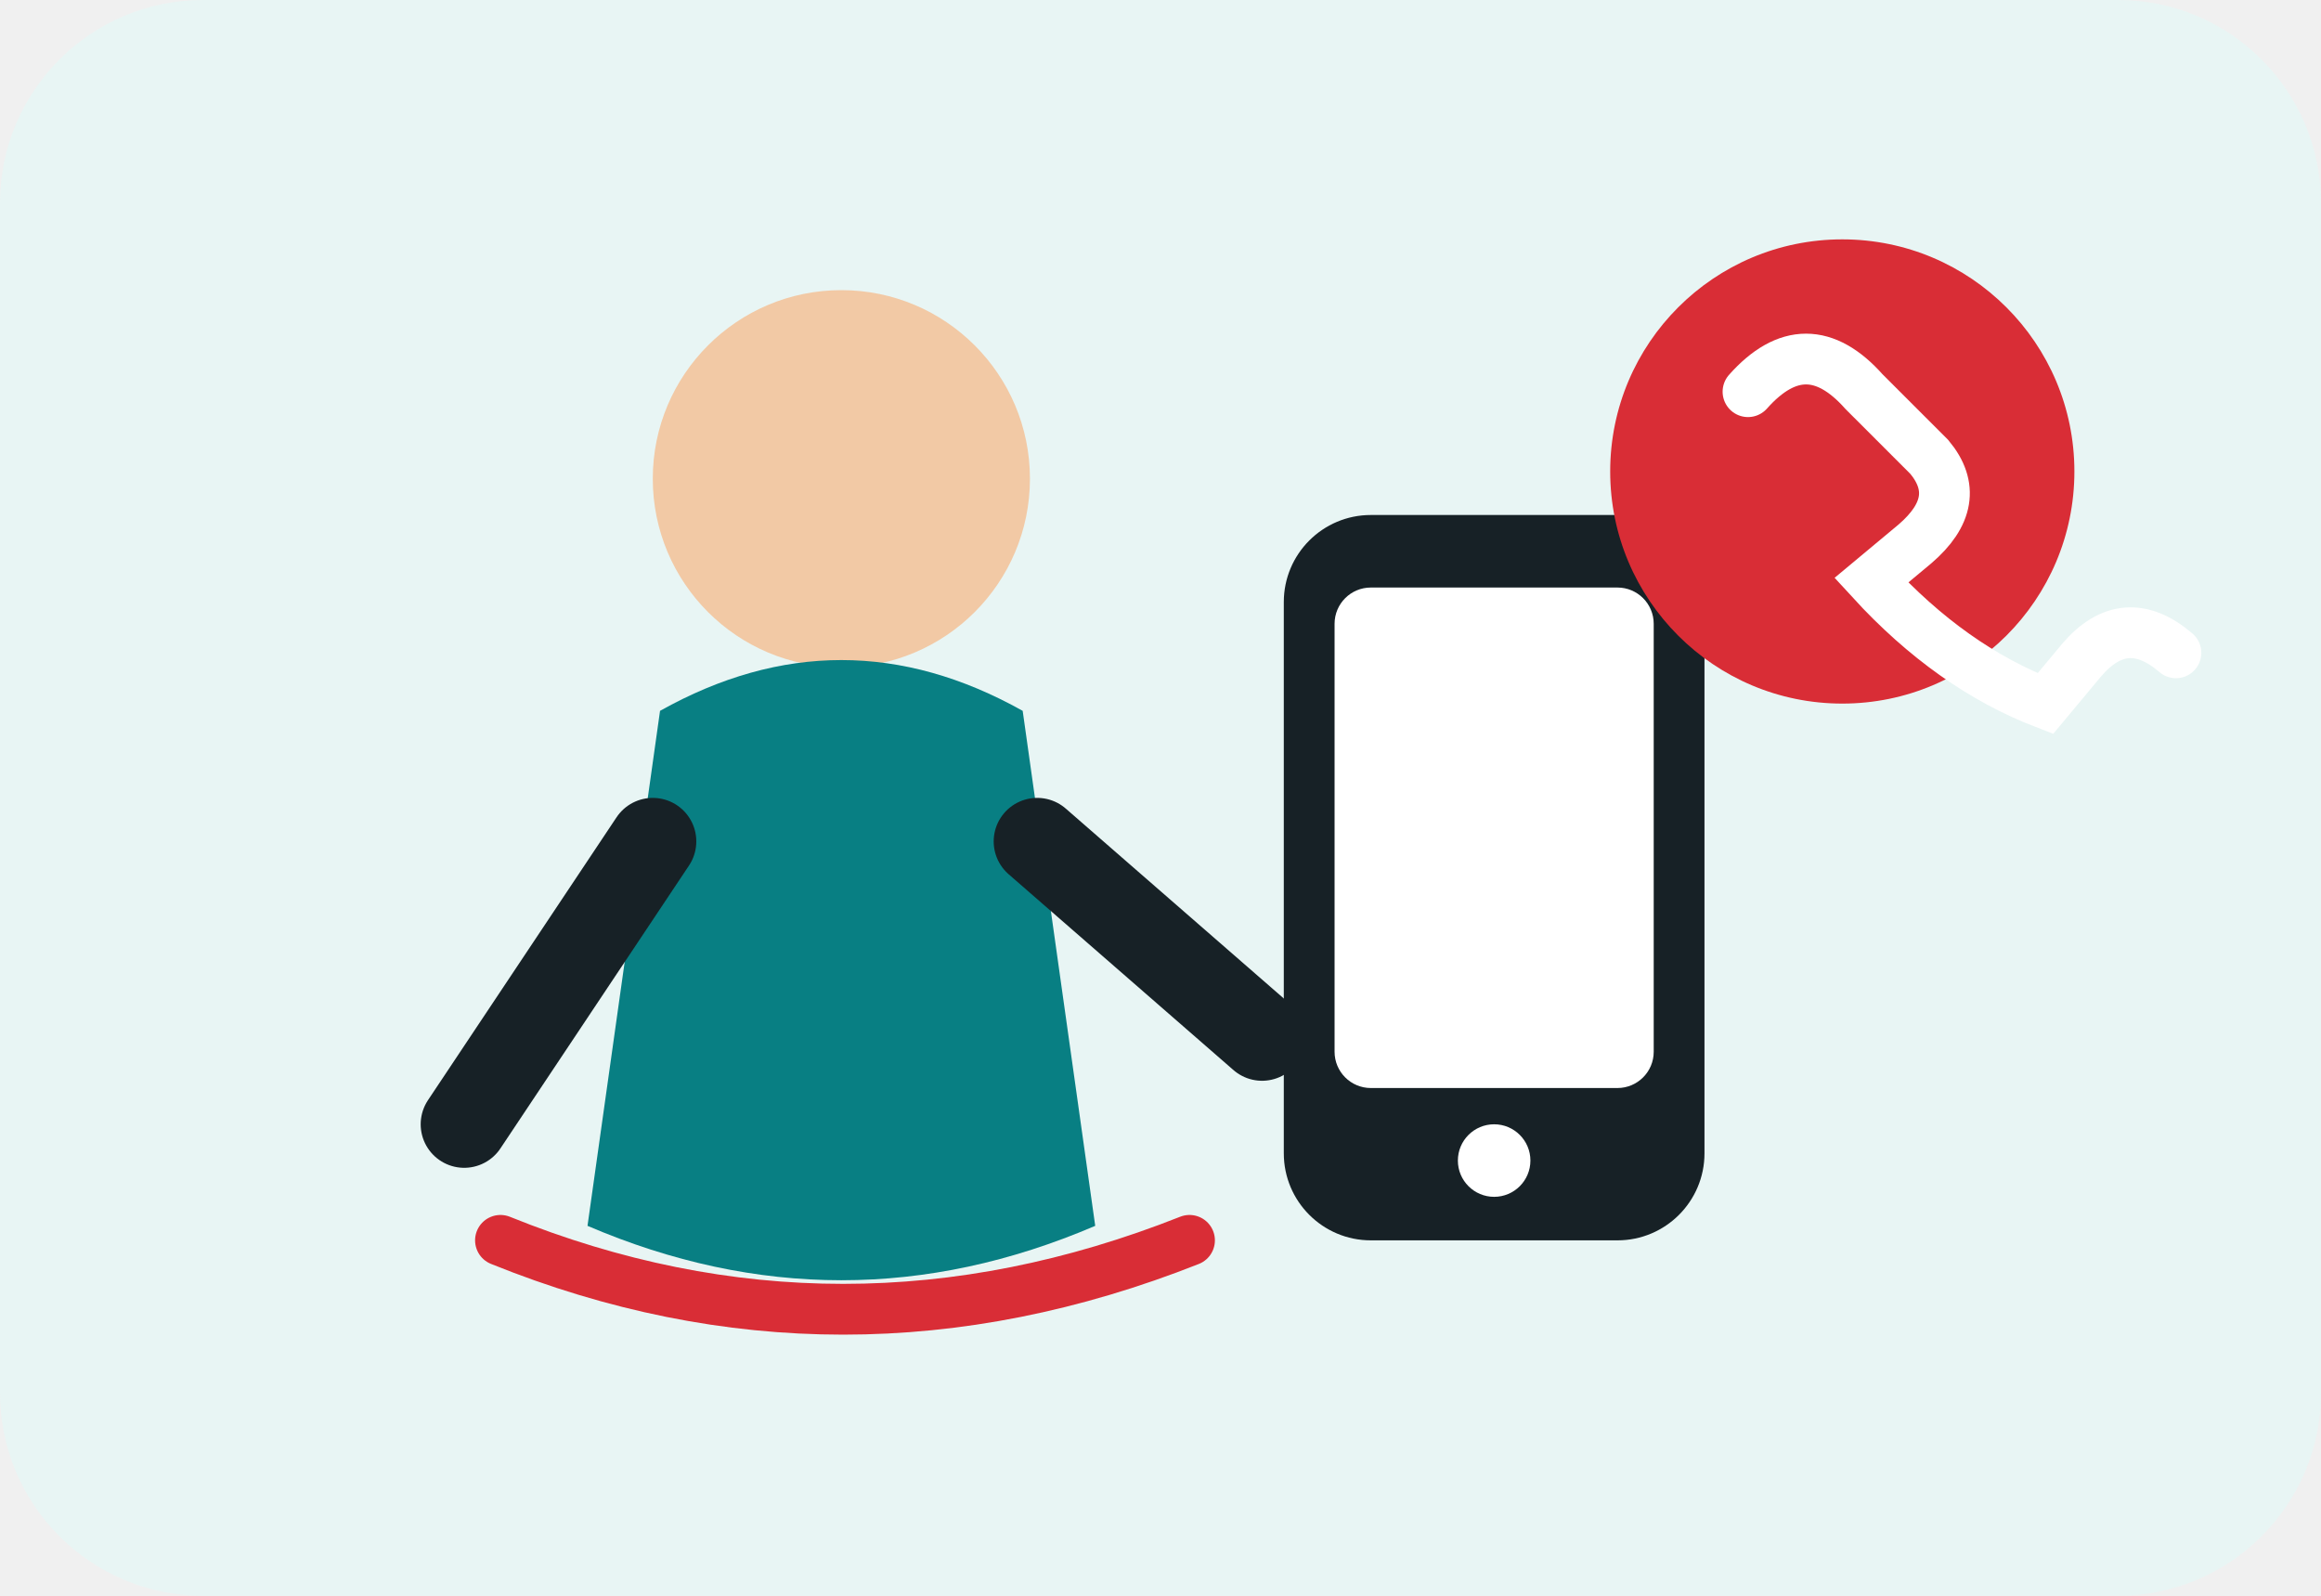
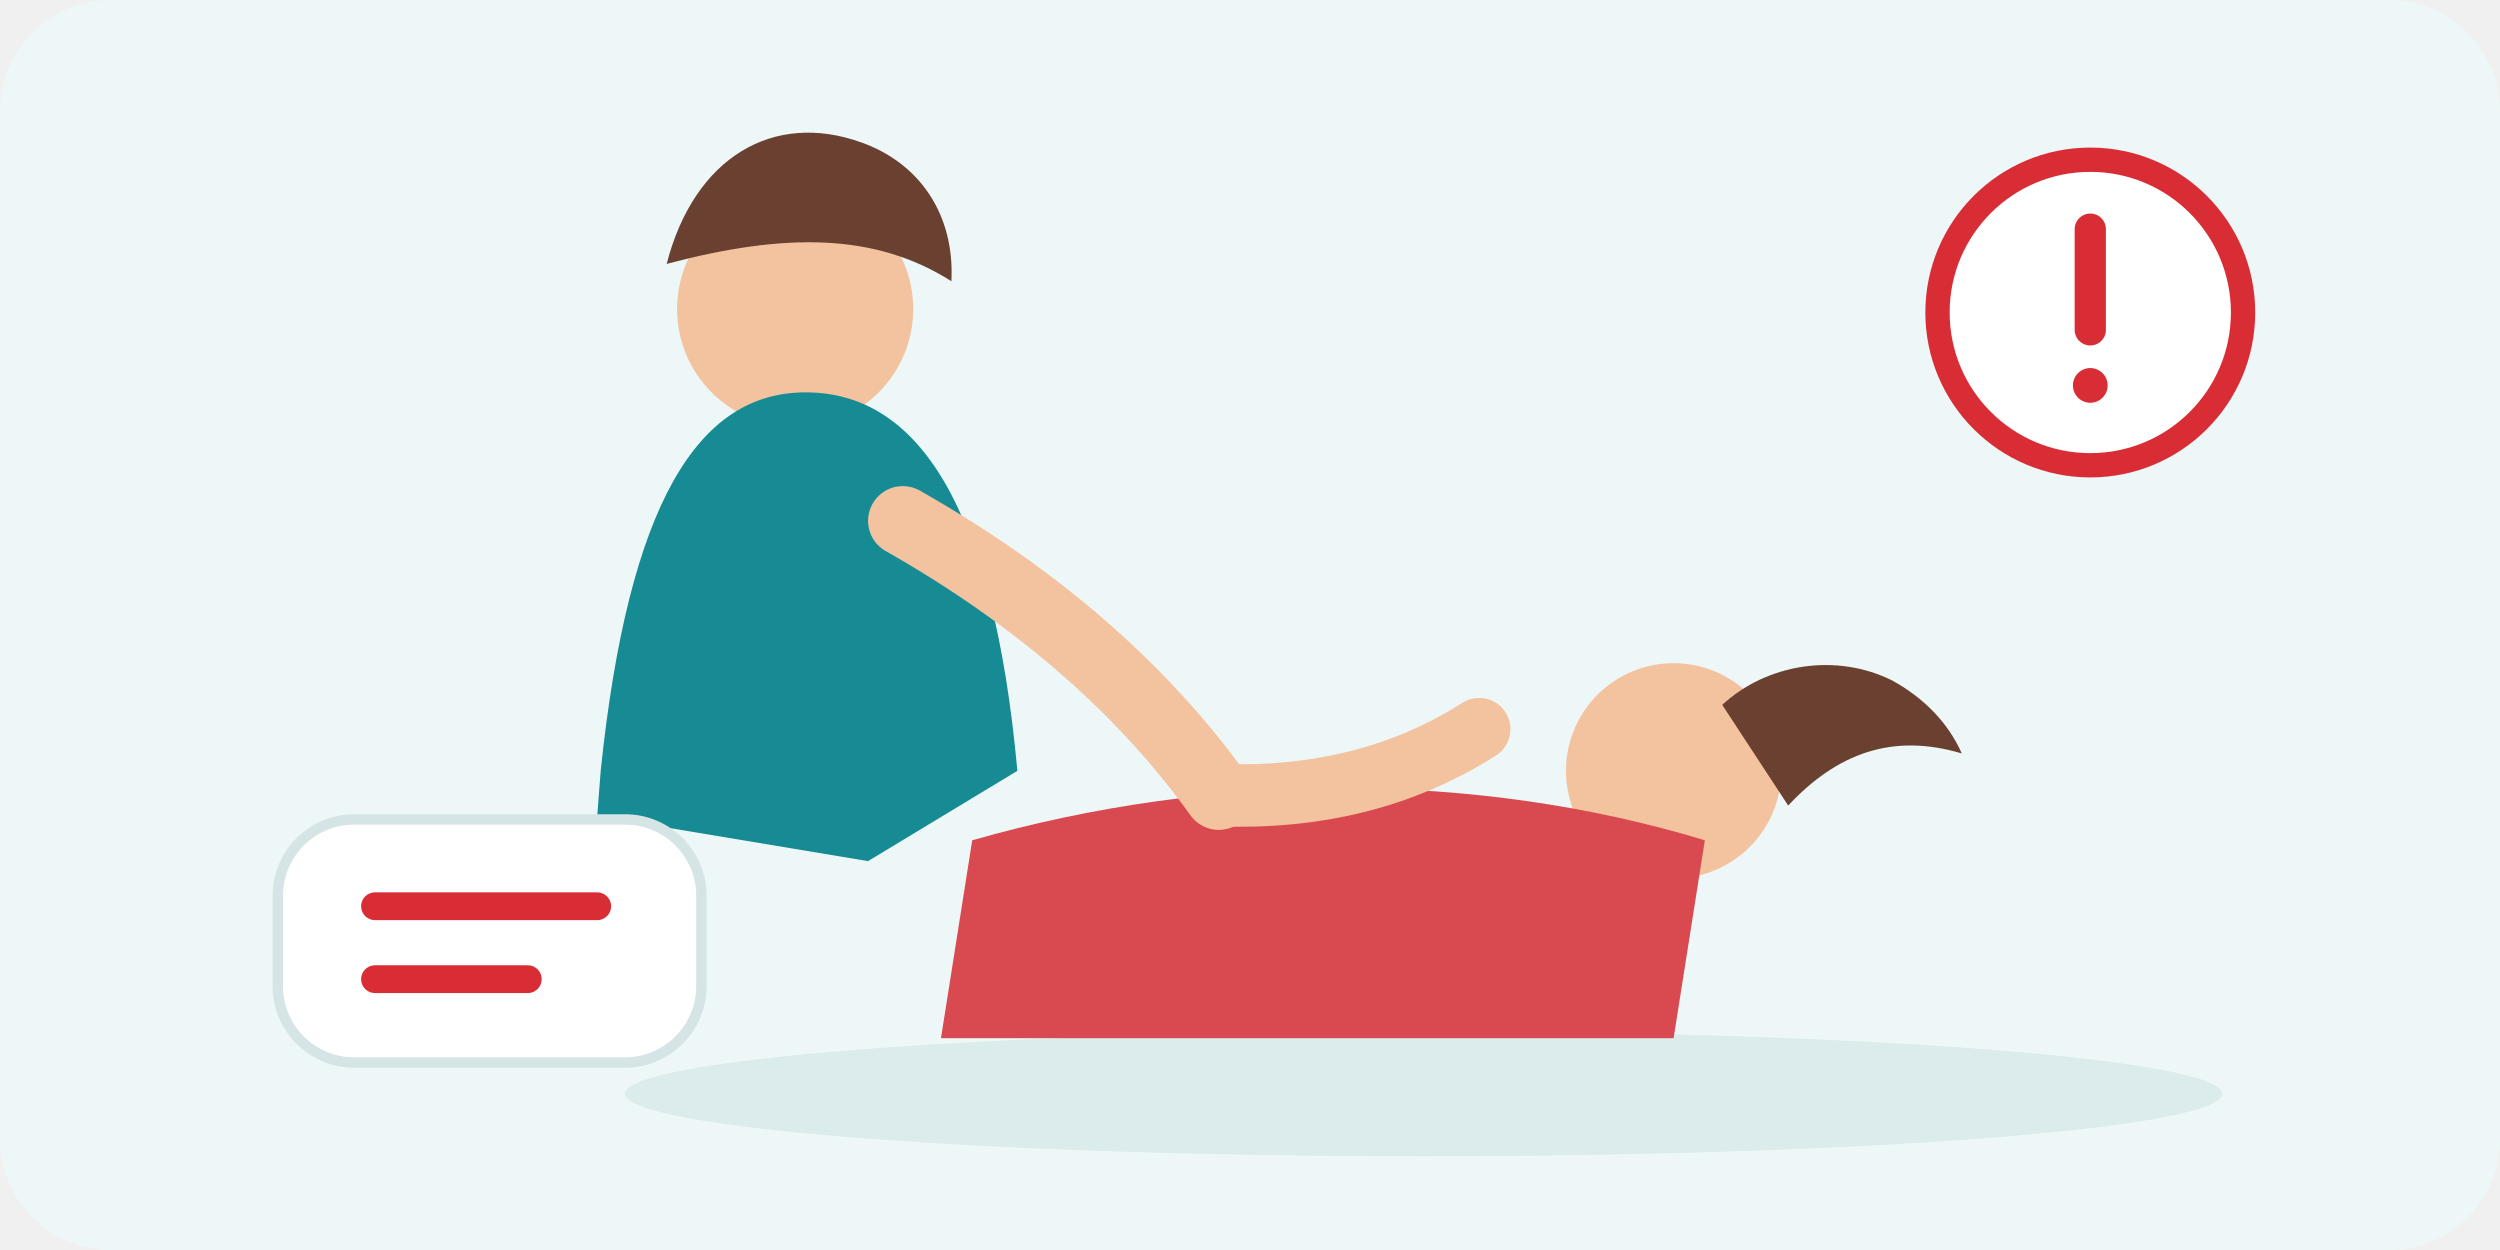
- <svg xmlns="http://www.w3.org/2000/svg" viewBox="0 0 320 220">
-   <rect width="320" height="220" rx="28" fill="#E8F5F4" />
-   <circle cx="116" cy="66" r="26" fill="#F2C9A5" />
-   <path d="M91 98 Q116 84 141 98 L151 169 Q116 184 81 169Z" fill="#087F83" />
-   <path d="M90 116 L64 155 M143 116 L174 143" stroke="#172126" stroke-width="12" stroke-linecap="round" />
-   <rect x="177" y="71" width="58" height="100" rx="12" fill="#172126" />
-   <rect x="184" y="81" width="44" height="69" rx="5" fill="#fff" />
-   <circle cx="206" cy="160" r="5" fill="#fff" />
-   <circle cx="254" cy="65" r="32" fill="#D92D36" />
-   <path d="M241 54 Q249 45 257 54 L266 63 Q271 69 264 75 L258 80 Q269 92 282 97 L287 91 Q293 84 300 90" fill="none" stroke="#fff" stroke-width="7" stroke-linecap="round" />
-   <path d="M69 171 Q116 190 164 171" fill="none" stroke="#D92D36" stroke-width="7" stroke-linecap="round" />
+ <svg xmlns="http://www.w3.org/2000/svg" viewBox="0 0 720 360">
+   <rect width="720" height="360" rx="32" fill="#EEF7F7" />
+   <ellipse cx="410" cy="315" rx="230" ry="18" fill="#DCEBEC" />
+   <circle cx="482" cy="222" r="31" fill="#F3C39F" />
+   <path d="M280 242c70-20 145-20 211 0l-9 57H271z" fill="#D94A50" />
+   <path d="M496 203c13-12 33-15 49-7 9 5 16 12 20 21-20-6-36 0-50 15z" fill="#6A4031" />
+   <circle cx="229" cy="89" r="34" fill="#F3C39F" />
+   <path d="M192 76c8-31 31-44 56-35 17 6 27 21 26 40-22-14-48-14-82-5z" fill="#6A4031" />
+   <path d="M173 222c8-77 28-109 59-109 32 0 54 32 61 109l-43 26-78-13z" fill="#168B94" />
+   <path d="M260 150c37 21 68 47 91 79" fill="none" stroke="#F3C39F" stroke-width="20" stroke-linecap="round" />
+   <path d="M351 229c28 1 53-5 75-19" fill="none" stroke="#F3C39F" stroke-width="18" stroke-linecap="round" />
+   <rect x="80" y="236" width="122" height="70" rx="22" fill="#fff" stroke="#D5E5E6" stroke-width="3" />
+   <path d="M108 261h64M108 282h44" stroke="#D92D36" stroke-width="8" stroke-linecap="round" />
+   <circle cx="602" cy="90" r="44" fill="#fff" stroke="#D92D36" stroke-width="7" />
+   <path d="M602 66v29" stroke="#D92D36" stroke-width="9" stroke-linecap="round" />
+   <circle cx="602" cy="111" r="5" fill="#D92D36" />
</svg>
